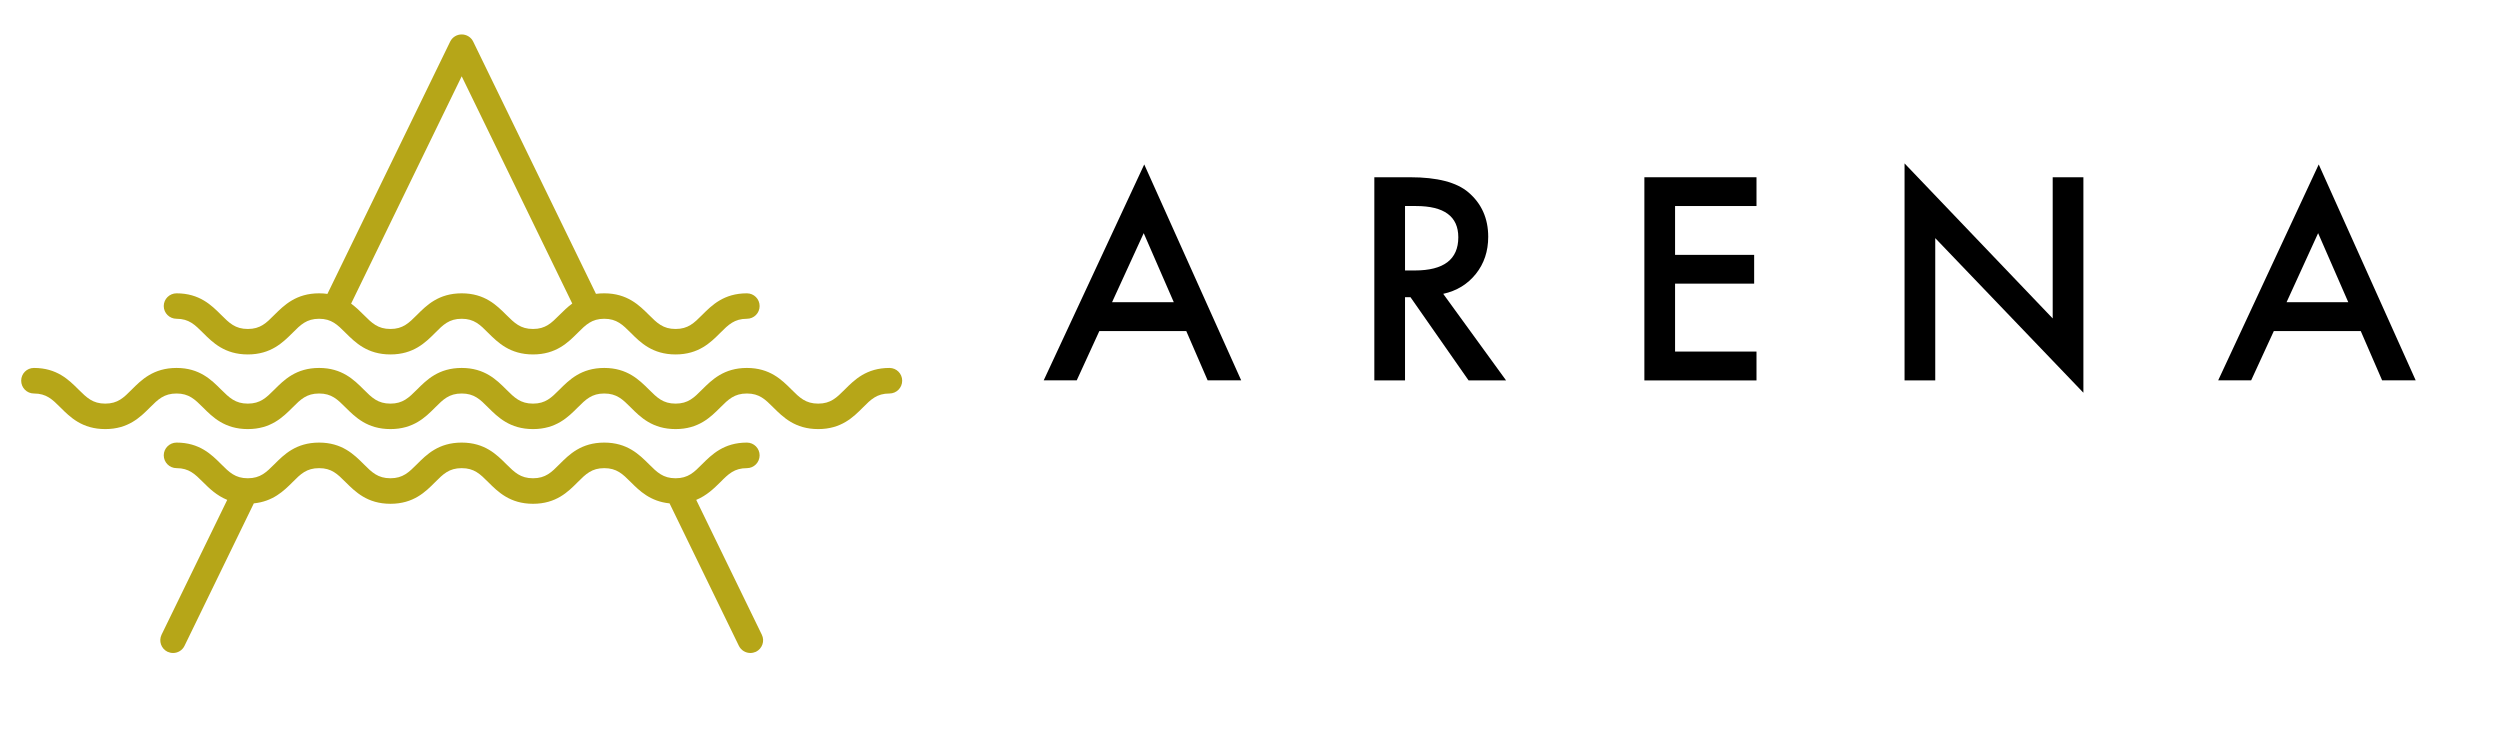
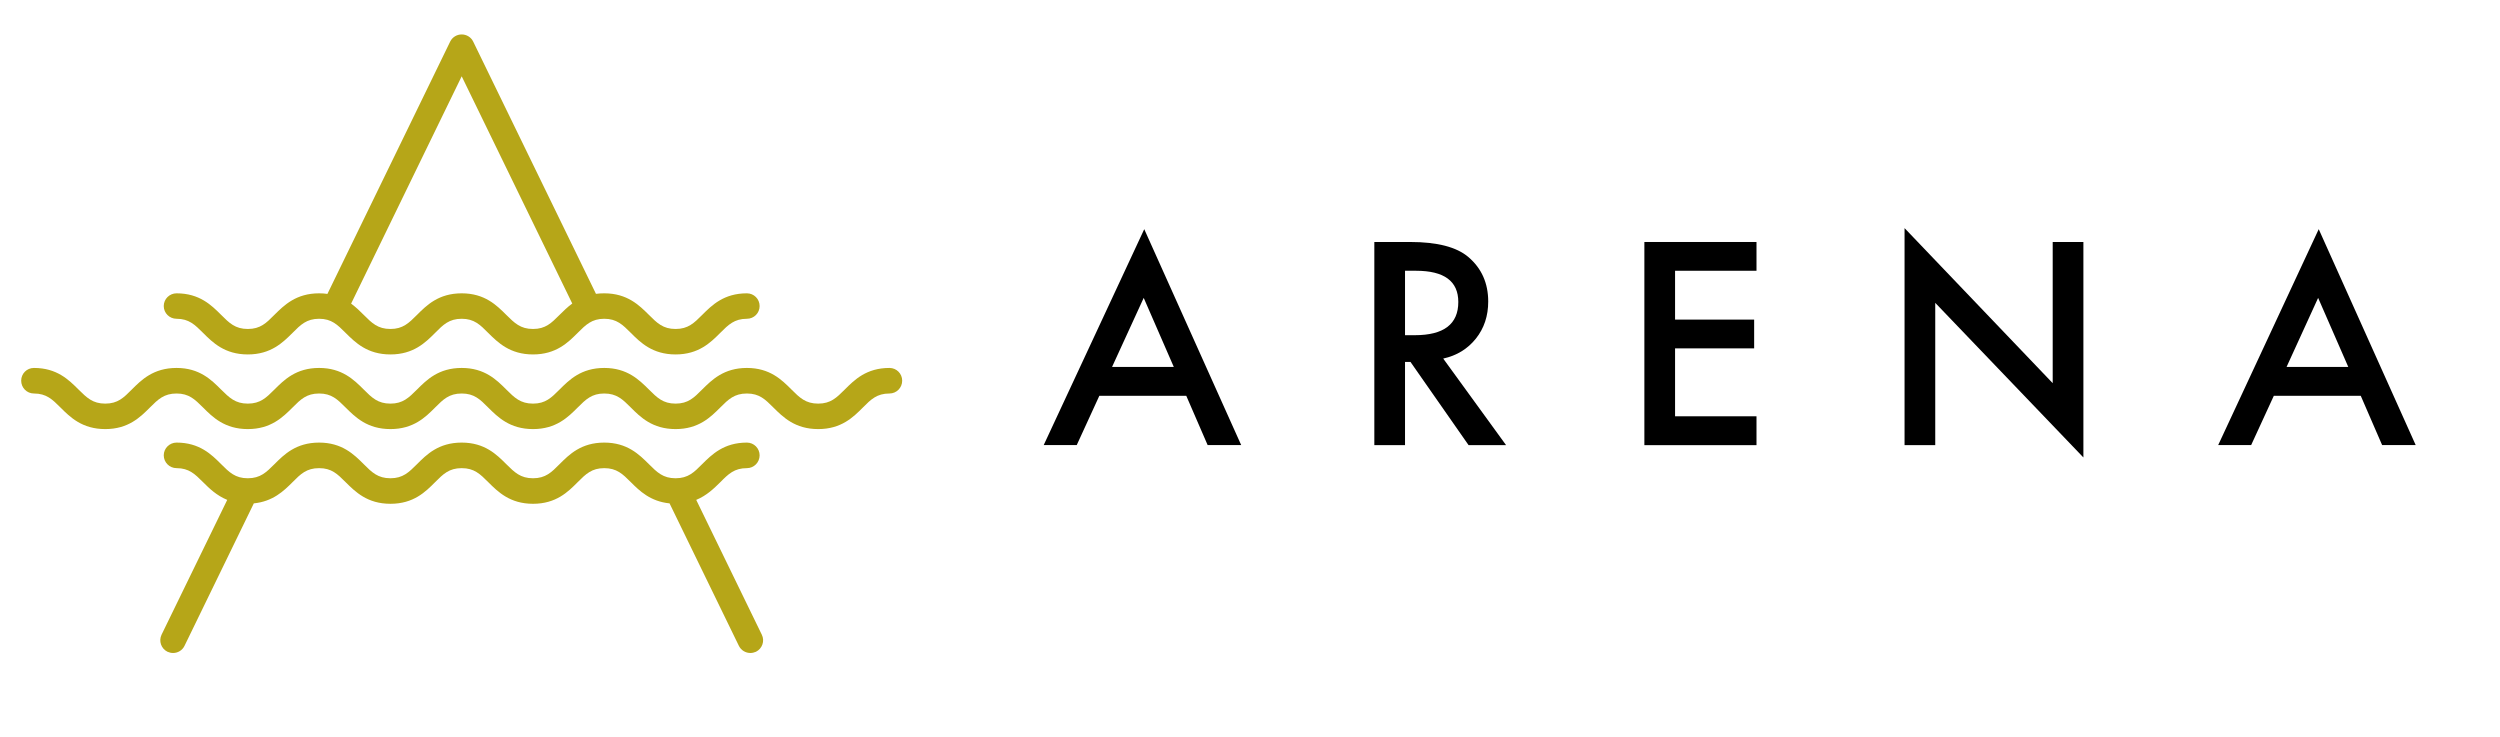
<svg xmlns="http://www.w3.org/2000/svg" viewBox="252 368 112 33">
  <path fill-rule="nonzero" fill="#B6A618" fill-opacity="1" d="M 283.191 390.395 C 283.664 390.199 283.988 389.879 284.27 389.602 C 284.633 389.234 284.898 388.973 285.461 388.973 C 285.777 388.973 286.031 388.715 286.031 388.398 C 286.031 388.086 285.777 387.828 285.461 387.828 C 284.426 387.828 283.891 388.363 283.457 388.793 C 283.094 389.16 282.828 389.426 282.266 389.426 C 281.703 389.426 281.438 389.16 281.07 388.793 C 280.637 388.363 280.102 387.828 279.07 387.828 C 278.035 387.828 277.5 388.363 277.07 388.793 C 276.707 389.16 276.441 389.426 275.879 389.426 C 275.316 389.426 275.051 389.16 274.68 388.793 C 274.25 388.363 273.715 387.828 272.684 387.828 C 271.648 387.828 271.113 388.363 270.684 388.793 C 270.316 389.16 270.051 389.426 269.492 389.426 C 268.926 389.426 268.66 389.16 268.293 388.793 C 267.863 388.363 267.324 387.828 266.297 387.828 C 265.262 387.828 264.727 388.363 264.297 388.793 C 263.93 389.16 263.664 389.426 263.102 389.426 C 262.539 389.426 262.273 389.16 261.906 388.793 C 261.477 388.363 260.938 387.828 259.91 387.828 C 259.594 387.828 259.336 388.086 259.336 388.398 C 259.336 388.715 259.594 388.973 259.91 388.973 C 260.465 388.973 260.73 389.234 261.098 389.602 C 261.375 389.879 261.703 390.199 262.18 390.395 L 259.238 396.434 C 259.102 396.719 259.219 397.059 259.504 397.199 C 259.582 397.234 259.668 397.254 259.754 397.254 C 259.965 397.254 260.168 397.137 260.266 396.934 L 263.371 390.551 C 264.23 390.465 264.715 389.992 265.105 389.602 C 265.469 389.234 265.734 388.973 266.297 388.973 C 266.855 388.973 267.117 389.234 267.484 389.602 C 267.918 390.031 268.453 390.57 269.492 390.57 C 270.527 390.57 271.062 390.035 271.492 389.602 C 271.859 389.234 272.121 388.973 272.684 388.973 C 273.242 388.973 273.508 389.234 273.875 389.602 C 274.305 390.031 274.844 390.57 275.879 390.57 C 276.914 390.57 277.449 390.035 277.879 389.602 C 278.246 389.234 278.512 388.973 279.07 388.973 C 279.629 388.973 279.895 389.234 280.262 389.602 C 280.652 389.992 281.137 390.465 281.996 390.551 L 285.102 396.934 C 285.203 397.137 285.406 397.254 285.617 397.254 C 285.703 397.254 285.785 397.234 285.867 397.199 C 286.148 397.059 286.27 396.719 286.129 396.434 Z M 283.191 390.395 " />
  <path fill-rule="nonzero" fill="#B6A618" fill-opacity="1" d="M 291.848 384.484 C 290.812 384.484 290.277 385.02 289.848 385.449 C 289.48 385.816 289.215 386.082 288.656 386.082 C 288.09 386.082 287.824 385.816 287.457 385.449 C 287.027 385.02 286.492 384.484 285.461 384.484 C 284.426 384.484 283.891 385.02 283.457 385.449 C 283.094 385.816 282.828 386.082 282.266 386.082 C 281.703 386.082 281.438 385.816 281.07 385.449 C 280.637 385.02 280.102 384.484 279.07 384.484 C 278.035 384.484 277.5 385.02 277.07 385.449 C 276.703 385.816 276.441 386.082 275.879 386.082 C 275.316 386.082 275.047 385.816 274.68 385.449 C 274.25 385.02 273.715 384.484 272.684 384.484 C 271.648 384.484 271.113 385.02 270.684 385.449 C 270.316 385.816 270.051 386.082 269.492 386.082 C 268.926 386.082 268.66 385.816 268.293 385.449 C 267.863 385.02 267.324 384.484 266.297 384.484 C 265.262 384.484 264.727 385.02 264.297 385.449 C 263.93 385.816 263.664 386.082 263.102 386.082 C 262.539 386.082 262.273 385.816 261.902 385.449 C 261.473 385.02 260.938 384.484 259.91 384.484 C 258.871 384.484 258.336 385.02 257.906 385.449 C 257.543 385.816 257.277 386.082 256.715 386.082 C 256.152 386.082 255.887 385.816 255.516 385.449 C 255.086 385.02 254.551 384.484 253.52 384.484 C 253.203 384.484 252.949 384.738 252.949 385.055 C 252.949 385.371 253.203 385.629 253.52 385.629 C 254.078 385.629 254.344 385.891 254.711 386.258 C 255.141 386.688 255.68 387.223 256.715 387.223 C 257.75 387.223 258.285 386.688 258.715 386.258 C 259.082 385.891 259.348 385.629 259.91 385.629 C 260.465 385.629 260.73 385.891 261.098 386.258 C 261.527 386.688 262.066 387.223 263.102 387.223 C 264.137 387.223 264.672 386.688 265.105 386.258 C 265.469 385.891 265.734 385.629 266.297 385.629 C 266.855 385.629 267.117 385.891 267.484 386.258 C 267.918 386.688 268.453 387.223 269.492 387.223 C 270.527 387.223 271.062 386.688 271.492 386.258 C 271.859 385.891 272.121 385.629 272.684 385.629 C 273.242 385.629 273.508 385.891 273.871 386.258 C 274.305 386.688 274.84 387.223 275.879 387.223 C 276.914 387.223 277.449 386.688 277.879 386.258 C 278.246 385.891 278.512 385.629 279.07 385.629 C 279.629 385.629 279.895 385.891 280.262 386.258 C 280.691 386.688 281.23 387.223 282.266 387.223 C 283.301 387.223 283.836 386.688 284.266 386.258 C 284.633 385.891 284.898 385.629 285.461 385.629 C 286.02 385.629 286.281 385.891 286.648 386.258 C 287.082 386.688 287.617 387.223 288.656 387.223 C 289.691 387.223 290.227 386.688 290.656 386.258 C 291.02 385.891 291.285 385.629 291.848 385.629 C 292.164 385.629 292.418 385.371 292.418 385.055 C 292.418 384.738 292.164 384.484 291.848 384.484 " />
  <path fill-rule="nonzero" fill="#B6A618" fill-opacity="1" d="M 272.684 371.418 L 277.637 381.598 C 277.418 381.758 277.238 381.941 277.07 382.105 C 276.703 382.473 276.441 382.738 275.879 382.738 C 275.316 382.738 275.051 382.473 274.68 382.105 C 274.25 381.676 273.715 381.141 272.684 381.141 C 271.648 381.141 271.113 381.676 270.684 382.105 C 270.316 382.473 270.051 382.738 269.492 382.738 C 268.926 382.738 268.66 382.473 268.293 382.105 C 268.129 381.938 267.945 381.762 267.73 381.602 Z M 259.91 382.281 C 260.465 382.281 260.73 382.547 261.098 382.914 C 261.527 383.344 262.066 383.879 263.102 383.879 C 264.137 383.879 264.672 383.344 265.105 382.914 C 265.469 382.547 265.734 382.281 266.297 382.281 C 266.855 382.281 267.117 382.547 267.484 382.914 C 267.918 383.344 268.453 383.879 269.492 383.879 C 270.527 383.879 271.062 383.344 271.492 382.914 C 271.855 382.547 272.121 382.281 272.684 382.281 C 273.242 382.281 273.508 382.547 273.871 382.914 C 274.305 383.344 274.844 383.879 275.879 383.879 C 276.914 383.879 277.449 383.344 277.879 382.914 C 278.246 382.547 278.512 382.281 279.07 382.281 C 279.629 382.281 279.895 382.547 280.262 382.914 C 280.691 383.344 281.23 383.879 282.266 383.879 C 283.301 383.879 283.836 383.344 284.266 382.914 C 284.633 382.547 284.898 382.281 285.461 382.281 C 285.777 382.281 286.031 382.027 286.031 381.711 C 286.031 381.395 285.777 381.141 285.461 381.141 C 284.426 381.141 283.891 381.676 283.461 382.105 C 283.094 382.473 282.828 382.738 282.266 382.738 C 281.703 382.738 281.438 382.473 281.07 382.105 C 280.637 381.676 280.102 381.141 279.07 381.141 C 278.941 381.141 278.816 381.148 278.699 381.164 L 273.199 369.863 C 273.102 369.664 272.902 369.543 272.684 369.543 C 272.465 369.543 272.266 369.664 272.168 369.863 L 266.668 381.168 C 266.551 381.148 266.43 381.141 266.297 381.141 C 265.262 381.141 264.727 381.676 264.293 382.105 C 263.93 382.473 263.664 382.738 263.102 382.738 C 262.539 382.738 262.273 382.473 261.906 382.105 C 261.477 381.676 260.938 381.141 259.91 381.141 C 259.594 381.141 259.336 381.395 259.336 381.711 C 259.336 382.027 259.594 382.281 259.91 382.281 " />
-   <path fill-rule="nonzero" fill="rgb(0%, 0%, 0%)" fill-opacity="1" d="M 304.586 381.539 L 303.238 378.445 L 301.82 381.539 Z M 305.145 382.832 L 301.25 382.832 L 300.238 385.039 L 298.758 385.039 L 303.262 375.367 L 307.605 385.039 L 306.102 385.039 Z M 305.145 382.832 " />
-   <path fill-rule="nonzero" fill="rgb(0%, 0%, 0%)" fill-opacity="1" d="M 314.945 380.117 L 315.383 380.117 C 316.684 380.117 317.332 379.621 317.332 378.629 C 317.332 377.695 316.699 377.23 315.434 377.23 L 314.945 377.23 Z M 316.656 381.164 L 319.473 385.043 L 317.793 385.043 L 315.191 381.316 L 314.945 381.316 L 314.945 385.043 L 313.57 385.043 L 313.57 375.941 L 315.18 375.941 C 316.383 375.941 317.254 376.164 317.785 376.617 C 318.375 377.121 318.672 377.785 318.672 378.609 C 318.672 379.254 318.488 379.809 318.117 380.273 C 317.746 380.734 317.262 381.031 316.656 381.164 " />
-   <path fill-rule="nonzero" fill="rgb(0%, 0%, 0%)" fill-opacity="1" d="M 330.691 377.23 L 327.043 377.23 L 327.043 379.418 L 330.586 379.418 L 330.586 380.707 L 327.043 380.707 L 327.043 383.75 L 330.691 383.75 L 330.691 385.043 L 325.668 385.043 L 325.668 375.941 L 330.691 375.941 Z M 330.691 377.23 " />
-   <path fill-rule="nonzero" fill="rgb(0%, 0%, 0%)" fill-opacity="1" d="M 337.324 385.043 L 337.324 375.32 L 343.961 382.266 L 343.961 375.941 L 345.336 375.941 L 345.336 385.594 L 338.699 378.668 L 338.699 385.043 Z M 337.324 385.043 " />
-   <path fill-rule="nonzero" fill="rgb(0%, 0%, 0%)" fill-opacity="1" d="M 357.203 381.539 L 355.852 378.445 L 354.438 381.539 Z M 357.762 382.832 L 353.867 382.832 L 352.852 385.039 L 351.375 385.039 L 355.879 375.367 L 360.223 385.039 L 358.719 385.039 Z M 357.762 382.832 " />
+   <g transform="translate(0 2.9)">
+     <path fill-rule="nonzero" fill="rgb(0%, 0%, 0%)" fill-opacity="1" d="M 304.586 381.539 L 303.238 378.445 L 301.82 381.539 Z M 305.145 382.832 L 301.25 382.832 L 300.238 385.039 L 298.758 385.039 L 303.262 375.367 L 307.605 385.039 L 306.102 385.039 Z M 305.145 382.832 " />
+     <path fill-rule="nonzero" fill="rgb(0%, 0%, 0%)" fill-opacity="1" d="M 314.945 380.117 L 315.383 380.117 C 316.684 380.117 317.332 379.621 317.332 378.629 C 317.332 377.695 316.699 377.23 315.434 377.23 L 314.945 377.23 Z M 316.656 381.164 L 319.473 385.043 L 317.793 385.043 L 315.191 381.316 L 314.945 381.316 L 314.945 385.043 L 313.57 385.043 L 313.57 375.941 L 315.18 375.941 C 316.383 375.941 317.254 376.164 317.785 376.617 C 318.375 377.121 318.672 377.785 318.672 378.609 C 318.672 379.254 318.488 379.809 318.117 380.273 C 317.746 380.734 317.262 381.031 316.656 381.164 " />
+     <path fill-rule="nonzero" fill="rgb(0%, 0%, 0%)" fill-opacity="1" d="M 330.691 377.23 L 327.043 377.23 L 327.043 379.418 L 330.586 379.418 L 330.586 380.707 L 327.043 380.707 L 327.043 383.75 L 330.691 383.75 L 330.691 385.043 L 325.668 385.043 L 325.668 375.941 L 330.691 375.941 Z M 330.691 377.23 " />
+     <path fill-rule="nonzero" fill="rgb(0%, 0%, 0%)" fill-opacity="1" d="M 337.324 385.043 L 337.324 375.32 L 343.961 382.266 L 343.961 375.941 L 345.336 375.941 L 345.336 385.594 L 338.699 378.668 L 338.699 385.043 Z M 337.324 385.043 " />
+     <path fill-rule="nonzero" fill="rgb(0%, 0%, 0%)" fill-opacity="1" d="M 357.203 381.539 L 355.852 378.445 L 354.438 381.539 Z M 357.762 382.832 L 353.867 382.832 L 352.852 385.039 L 351.375 385.039 L 355.879 375.367 L 360.223 385.039 L 358.719 385.039 Z M 357.762 382.832 " />
+   </g>
</svg>
